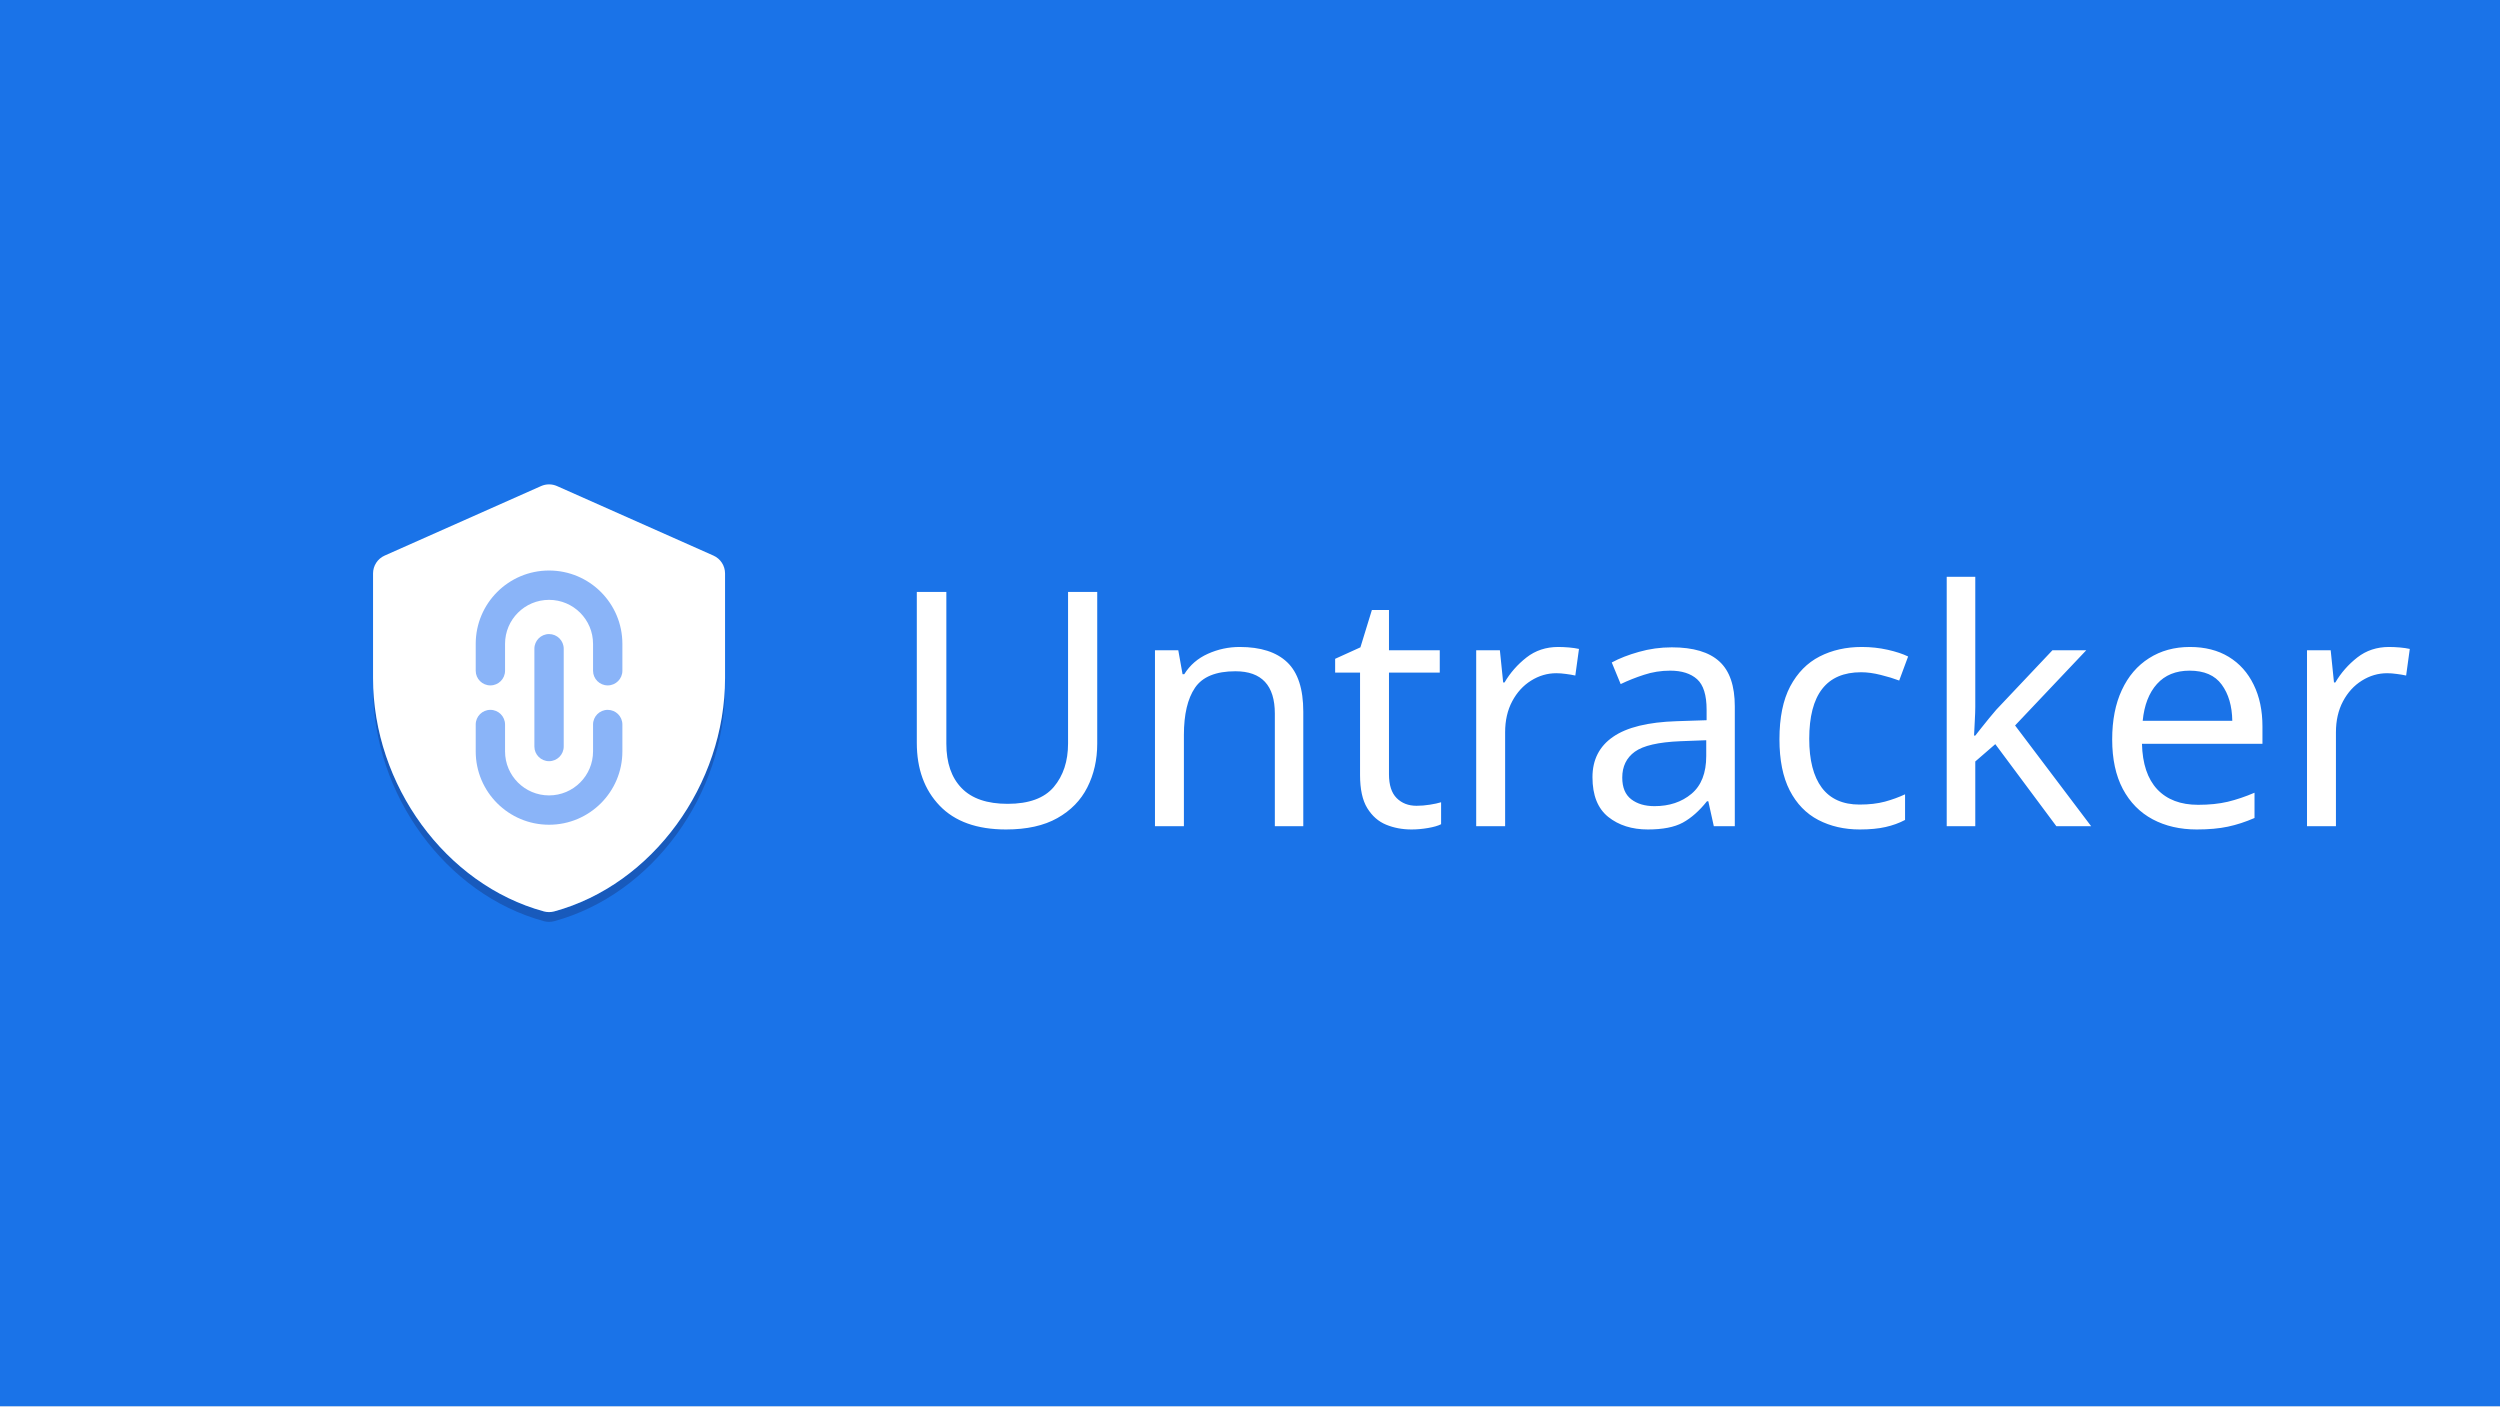
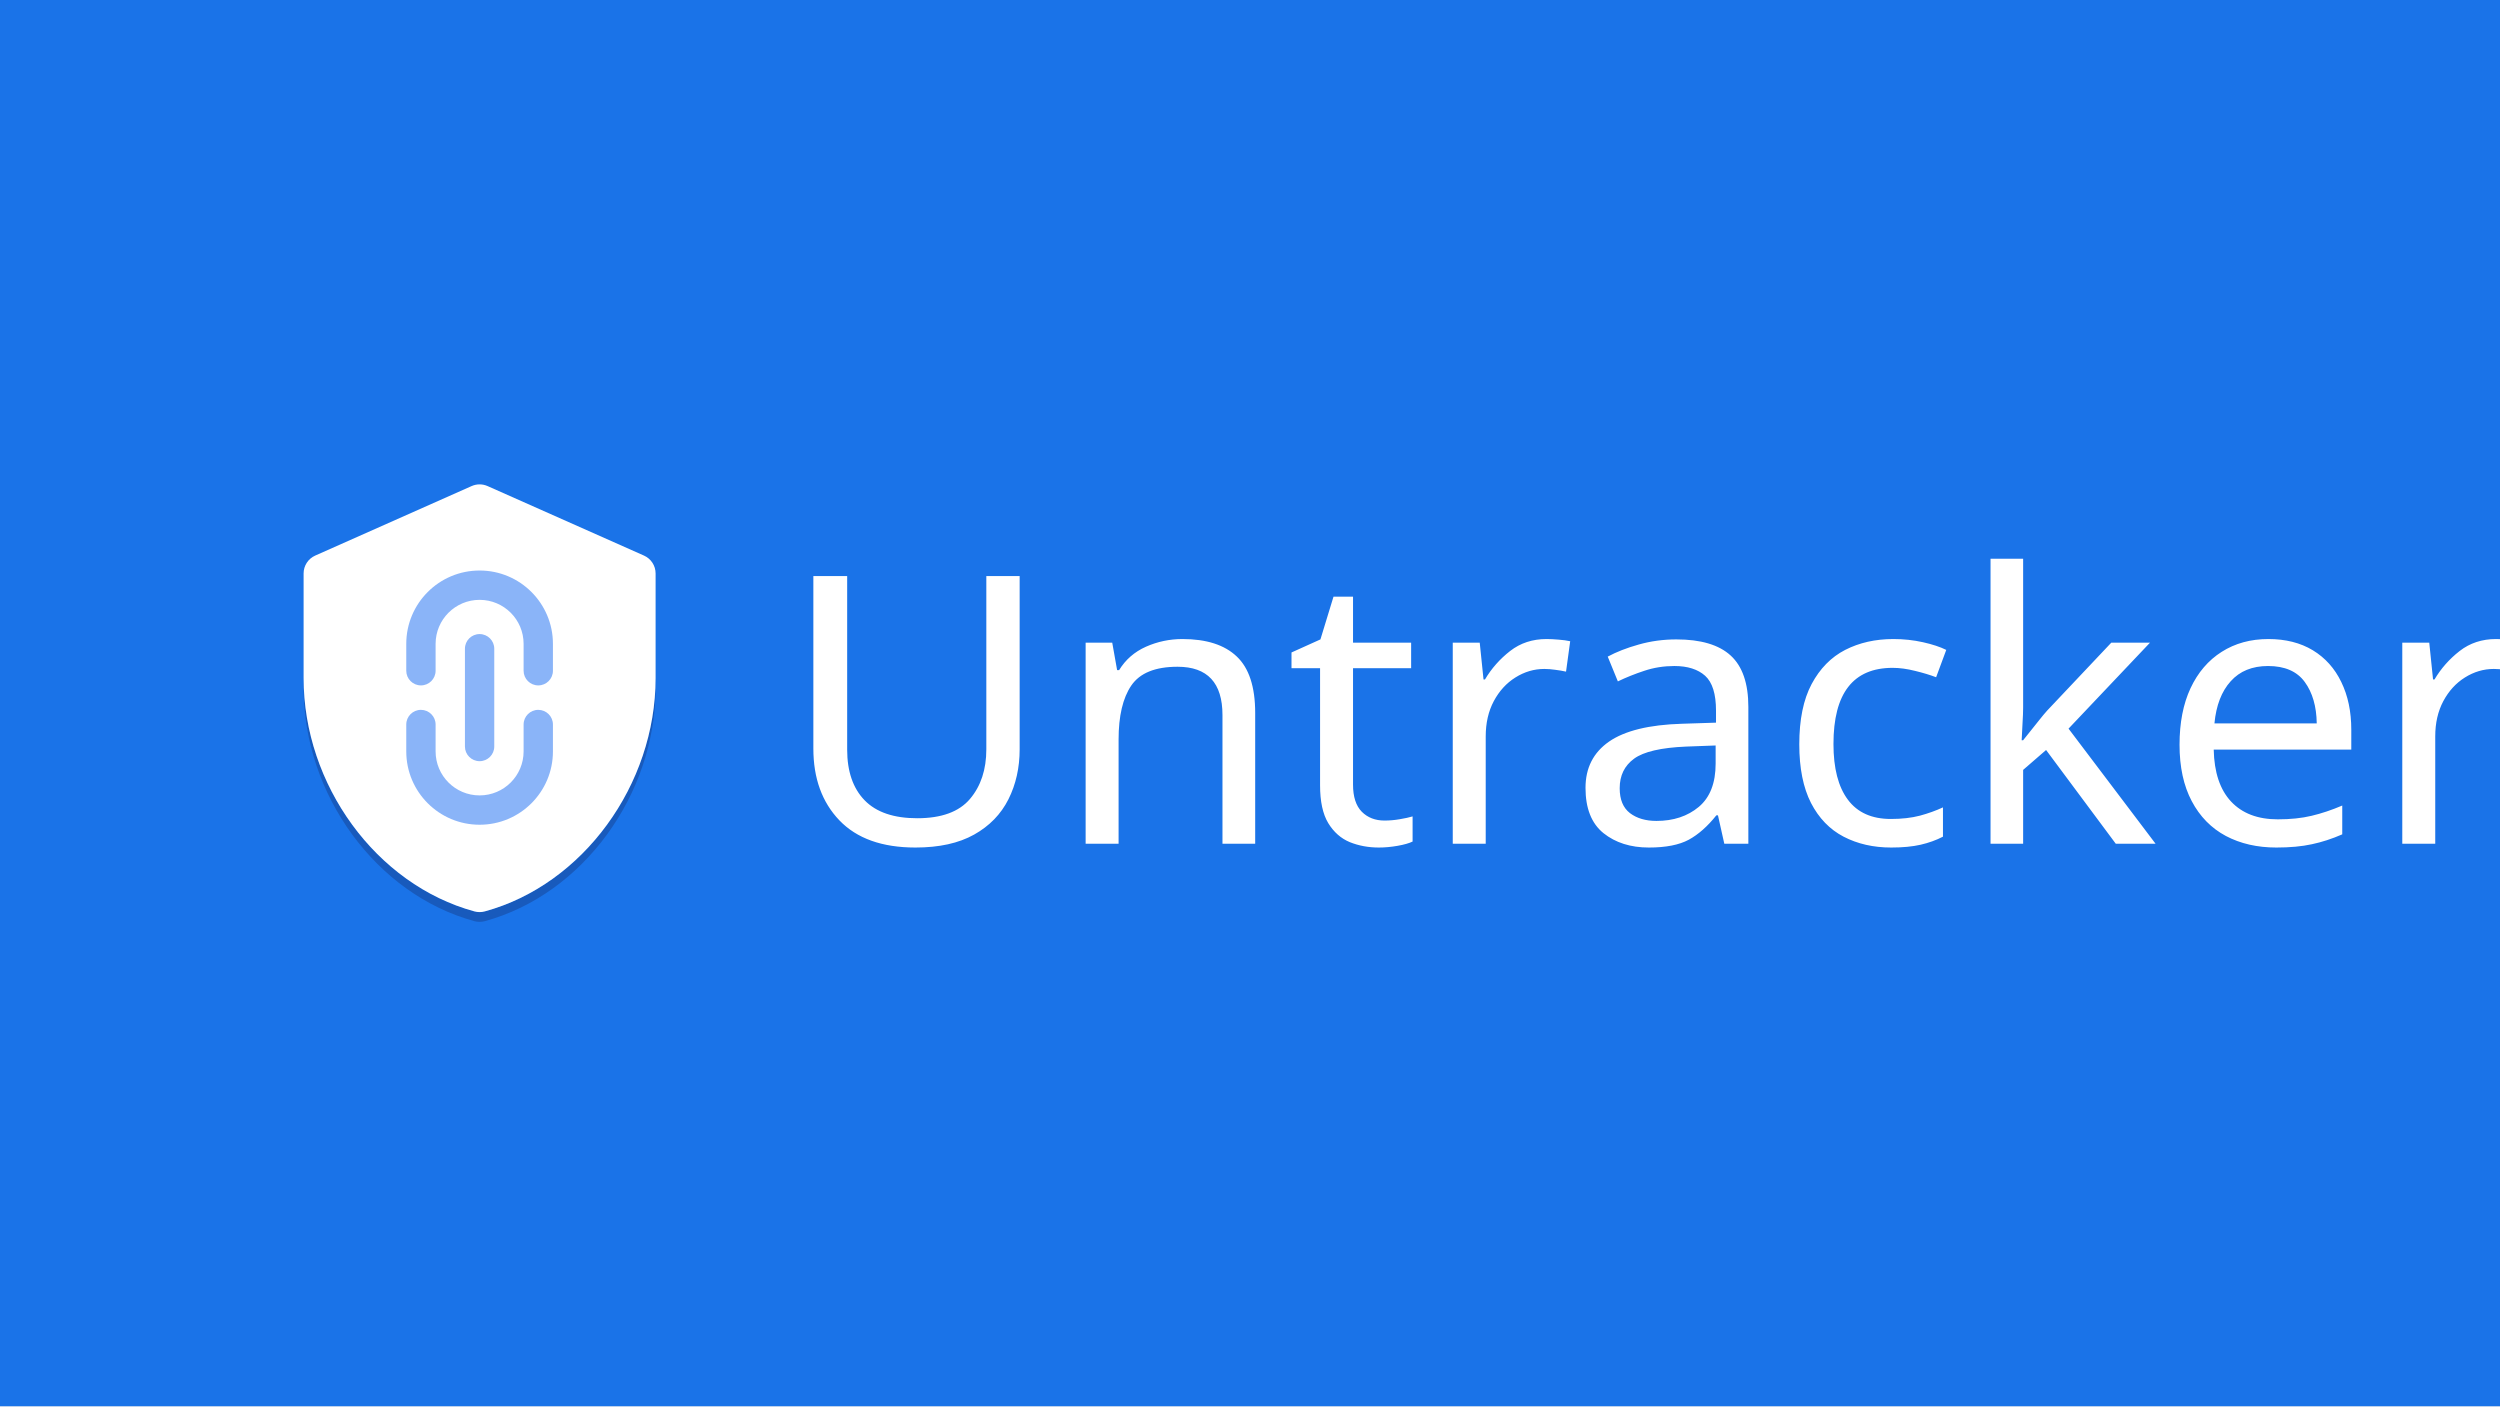
<svg xmlns="http://www.w3.org/2000/svg" width="320" height="180" viewBox="0 0 320 180" version="1.1" id="svg8">
  <defs id="defs2">
    <filter style="color-interpolation-filters:sRGB" id="filter919" x="-0.057" y="-0.092" width="1.114" height="1.184">
      <feFlood flood-opacity="0.2" flood-color="rgb(0,0,0)" result="flood" id="feFlood909" />
      <feComposite in="flood" in2="SourceGraphic" operator="in" result="composite1" id="feComposite911" />
      <feGaussianBlur in="composite1" stdDeviation="1" result="blur" id="feGaussianBlur913" />
      <feOffset dx="0" dy="0" result="offset" id="feOffset915" stdDeviation="1" />
      <feComposite in="SourceGraphic" in2="offset" operator="over" result="composite2" id="feComposite917" dy="1" />
    </filter>
    <clipPath clipPathUnits="userSpaceOnUse" id="clipPath849">
      <path style="fill:#ffffff;fill-opacity:1;stroke:none;stroke-width:2.1" id="path851" d="M 49.8,36 H 37.2 C 34.89,36 33,37.89 33,40.2 v 27.6 c 0,2.31 1.89,4.2 4.2,4.2 H 70.8 C 73.11,72 75,70.11 75,67.8 V 44.4 c 0,-2.31 -1.89,-4.2 -4.2,-4.2 H 54 Z" />
    </clipPath>
    <filter height="1.322" width="1.229" y="-0.133" x="-0.114" id="filter849" style="color-interpolation-filters:sRGB">
      <feFlood id="feFlood839" result="flood" flood-color="rgb(0,0,0)" flood-opacity="0.2" />
      <feComposite id="feComposite841" result="composite1" operator="in" in2="SourceGraphic" in="flood" />
      <feGaussianBlur id="feGaussianBlur843" result="blur" stdDeviation="2" in="composite1" />
      <feOffset id="feOffset845" result="offset" dy="2" dx="0" />
      <feComposite id="feComposite847" result="composite2" operator="over" in2="offset" in="SourceGraphic" />
    </filter>
    <filter style="color-interpolation-filters:sRGB" id="filter856" x="-0.033" y="-0.033" width="1.067" height="1.081">
      <feFlood flood-opacity="0.3" flood-color="rgb(0,0,0)" result="flood" id="feFlood845" />
      <feComposite in="flood" in2="SourceGraphic" operator="in" result="composite1" id="feComposite848" />
      <feGaussianBlur in="composite1" stdDeviation="1" result="blur" id="feGaussianBlur850" />
      <feOffset dx="0" dy="1" result="offset" id="feOffset852" />
      <feComposite in="SourceGraphic" in2="offset" operator="over" result="composite2" id="feComposite854" />
    </filter>
    <clipPath clipPathUnits="userSpaceOnUse" id="clipPath1">
      <g id="g2">
        <circle r="36" cy="54" cx="54" id="circle1" style="opacity:1;fill:#ffffff;fill-opacity:1;fill-rule:nonzero;stroke:none;stroke-width:1.546;stroke-linecap:round;stroke-linejoin:miter;stroke-miterlimit:4;stroke-dasharray:none;stroke-opacity:1" />
      </g>
    </clipPath>
    <clipPath clipPathUnits="userSpaceOnUse" id="clipPath2">
      <g id="g3">
        <circle r="36" cy="54" cx="54" id="circle2" style="opacity:1;fill:#ffffff;fill-opacity:1;fill-rule:nonzero;stroke:none;stroke-width:1.546;stroke-linecap:round;stroke-linejoin:miter;stroke-miterlimit:4;stroke-dasharray:none;stroke-opacity:1" />
      </g>
    </clipPath>
    <clipPath clipPathUnits="userSpaceOnUse" id="clipPath3">
      <g id="g4">
        <circle r="36" cy="54" cx="54" id="circle3" style="opacity:1;fill:#ffffff;fill-opacity:1;fill-rule:nonzero;stroke:none;stroke-width:1.546;stroke-linecap:round;stroke-linejoin:miter;stroke-miterlimit:4;stroke-dasharray:none;stroke-opacity:1" />
      </g>
    </clipPath>
    <clipPath clipPathUnits="userSpaceOnUse" id="clipPath4">
      <g id="g5">
        <circle r="36" cy="54" cx="54" id="circle4" style="opacity:1;fill:#ffffff;fill-opacity:1;fill-rule:nonzero;stroke:none;stroke-width:1.546;stroke-linecap:round;stroke-linejoin:miter;stroke-miterlimit:4;stroke-dasharray:none;stroke-opacity:1" />
      </g>
    </clipPath>
  </defs>
  <g id="layer">
    <rect style="fill:#1a73e8;fill-opacity:1;fill-rule:evenodd;stroke-width:0.167" id="background" width="320" height="180" x="0" y="0" />
-     <g id="icon" transform="matrix(1.251556,0,0,1.251551,-157.5051,-23.10548)">
+     <g id="icon" transform="matrix(1.251556,0,0,1.251551,-166.3943,-23.10548)">
      <path id="shield-edge-bottom" style="fill:#185abc;fill-opacity:1;fill-rule:evenodd;stroke:none;stroke-width:1px;stroke-linecap:butt;stroke-linejoin:miter;stroke-opacity:1" d="m 164,87.81 v 1 c 0,10.909 7.419,21.123 17.471,23.863 a 2,2 0 0 0 1.058,0 C 192.581,109.933 200,99.719 200,88.81 v -1 c 0,10.909 -7.419,21.123 -17.471,23.863 a 2,2 0 0 1 -1.058,0 C 171.419,108.933 164,98.719 164,87.81 Z" />
      <path d="m 182.812,68.172 a 2,2 0 0 0 -1.624,0 l -16,7.11 a 2,2 0 0 0 -1.188,1.828 v 10.7 c 0,10.909 7.418,21.123 17.47,23.863 a 2,2 0 0 0 1.06,0 C 192.582,108.933 200,98.719 200,87.81 v -10.7 a 2,2 0 0 0 -1.188,-1.828 z" id="shield" style="fill:#ffffff;fill-opacity:1;stroke:none;stroke-width:2.1" />
      <path d="m 186.5,87.06 a 1.5,1.5 0 0 0 3,0 v -2.75 a 7.5,7.5 0 0 0 -15,0 v 2.75 a 1.5,1.5 0 0 0 3,0 v -2.75 a 4.5,4.5 0 0 1 9,0 z m -9,5.5 a 1.5,1.5 0 0 0 -3,0 v 2.75 a 7.5,7.5 0 0 0 15,0 v -2.75 a 1.5,1.5 0 0 0 -3,0 v 2.75 a 4.5,4.5 0 0 1 -9,0 z m 6,-7.75 a 1.5,1.5 0 0 0 -3,0 v 10 a 1.5,1.5 0 0 0 3,0 z" id="link" style="fill:#8ab4f8;fill-opacity:1;stroke:none;stroke-width:2.1" />
    </g>
-     <text xml:space="preserve" style="font-style:normal;font-variant:normal;font-weight:normal;font-stretch:normal;font-size:42px;line-height:1;font-family:'Noto Sans';-inkscape-font-specification:'Noto Sans';fill:#000000;fill-opacity:1;stroke:none" x="113.572" y="105.75" id="text">
-       <tspan x="113.572" y="105.75" style="font-style:normal;font-variant:normal;font-weight:normal;font-stretch:condensed;font-size:42px;line-height:1;font-family:'Noto Sans';-inkscape-font-specification:'Noto Sans Condensed';fill:#ffffff;fill-opacity:1" id="tspan">Untracker</tspan>
+     <text xml:space="preserve" style="font-style:normal;font-variant:normal;font-weight:normal;font-stretch:normal;font-size:48px;line-height:1;font-family:'Noto Sans';-inkscape-font-specification:'Noto Sans';fill:#000000;fill-opacity:1;stroke:none" x="99.795" y="108" id="text">
+       <tspan x="99.795" y="108" style="font-style:normal;font-variant:normal;font-weight:normal;font-stretch:condensed;font-size:48px;line-height:1;font-family:'Noto Sans';-inkscape-font-specification:'Noto Sans Condensed';fill:#ffffff;fill-opacity:1" id="tspan">Untracker</tspan>
    </text>
  </g>
</svg>
